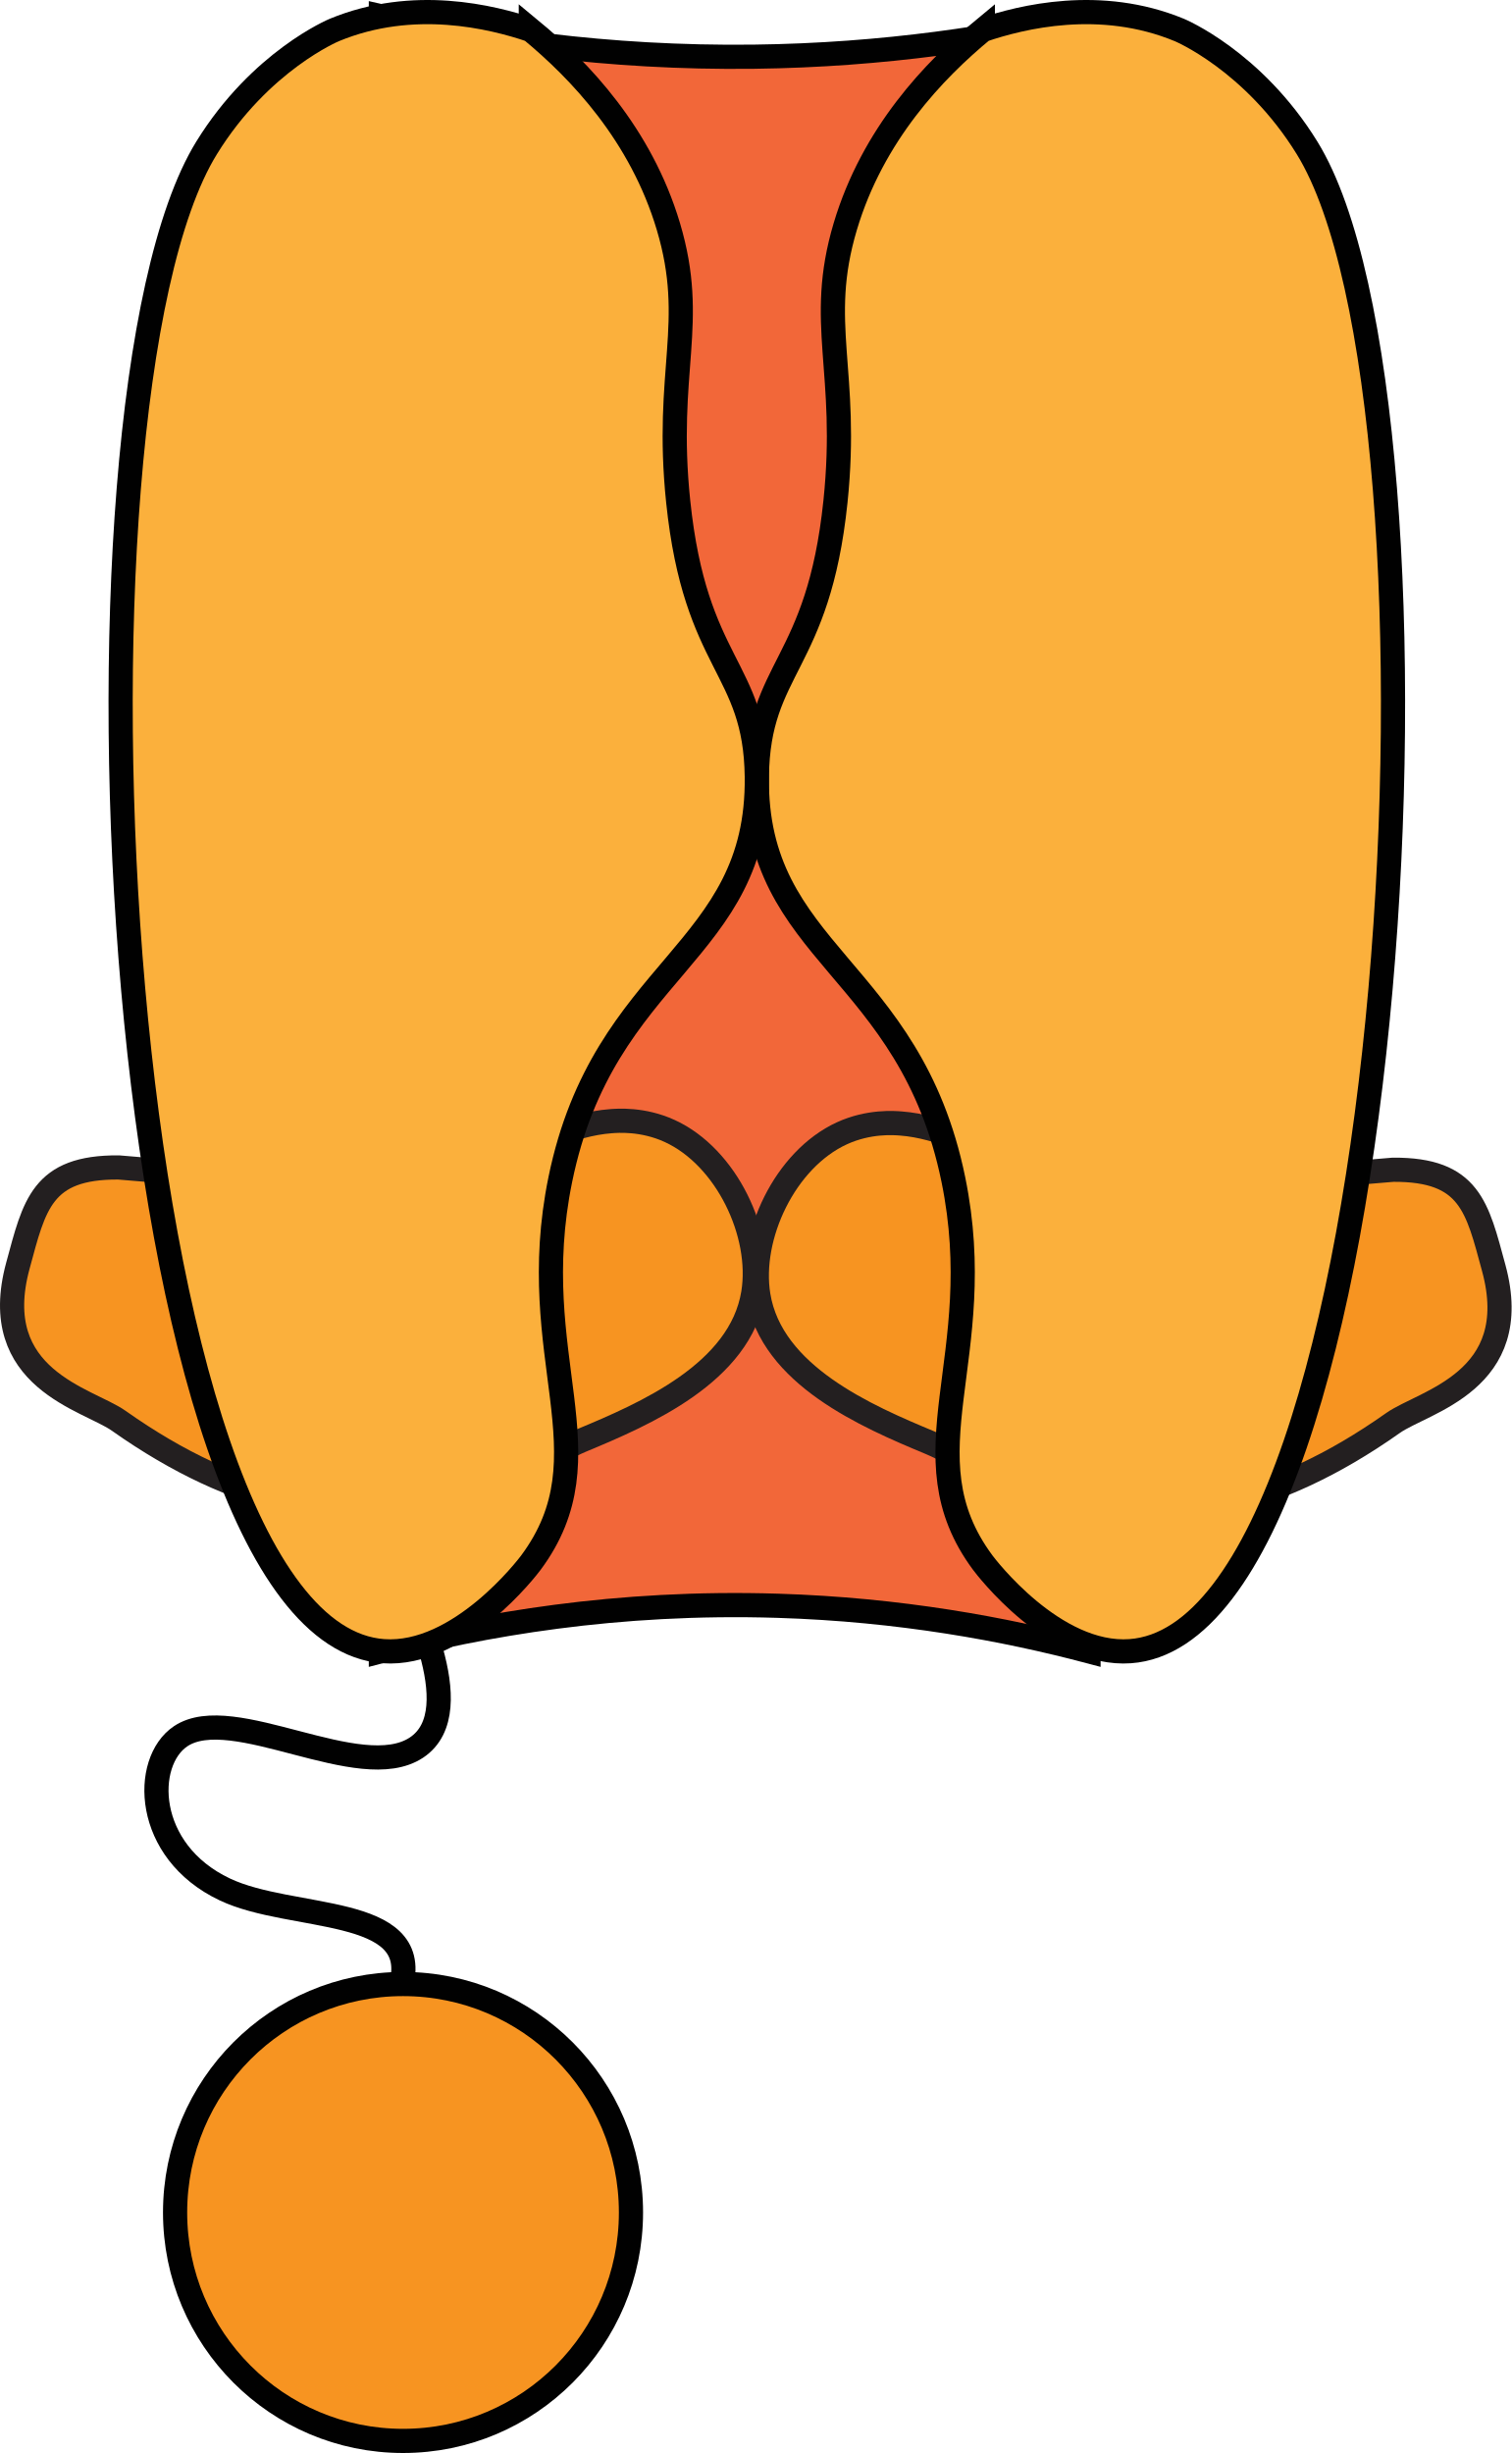
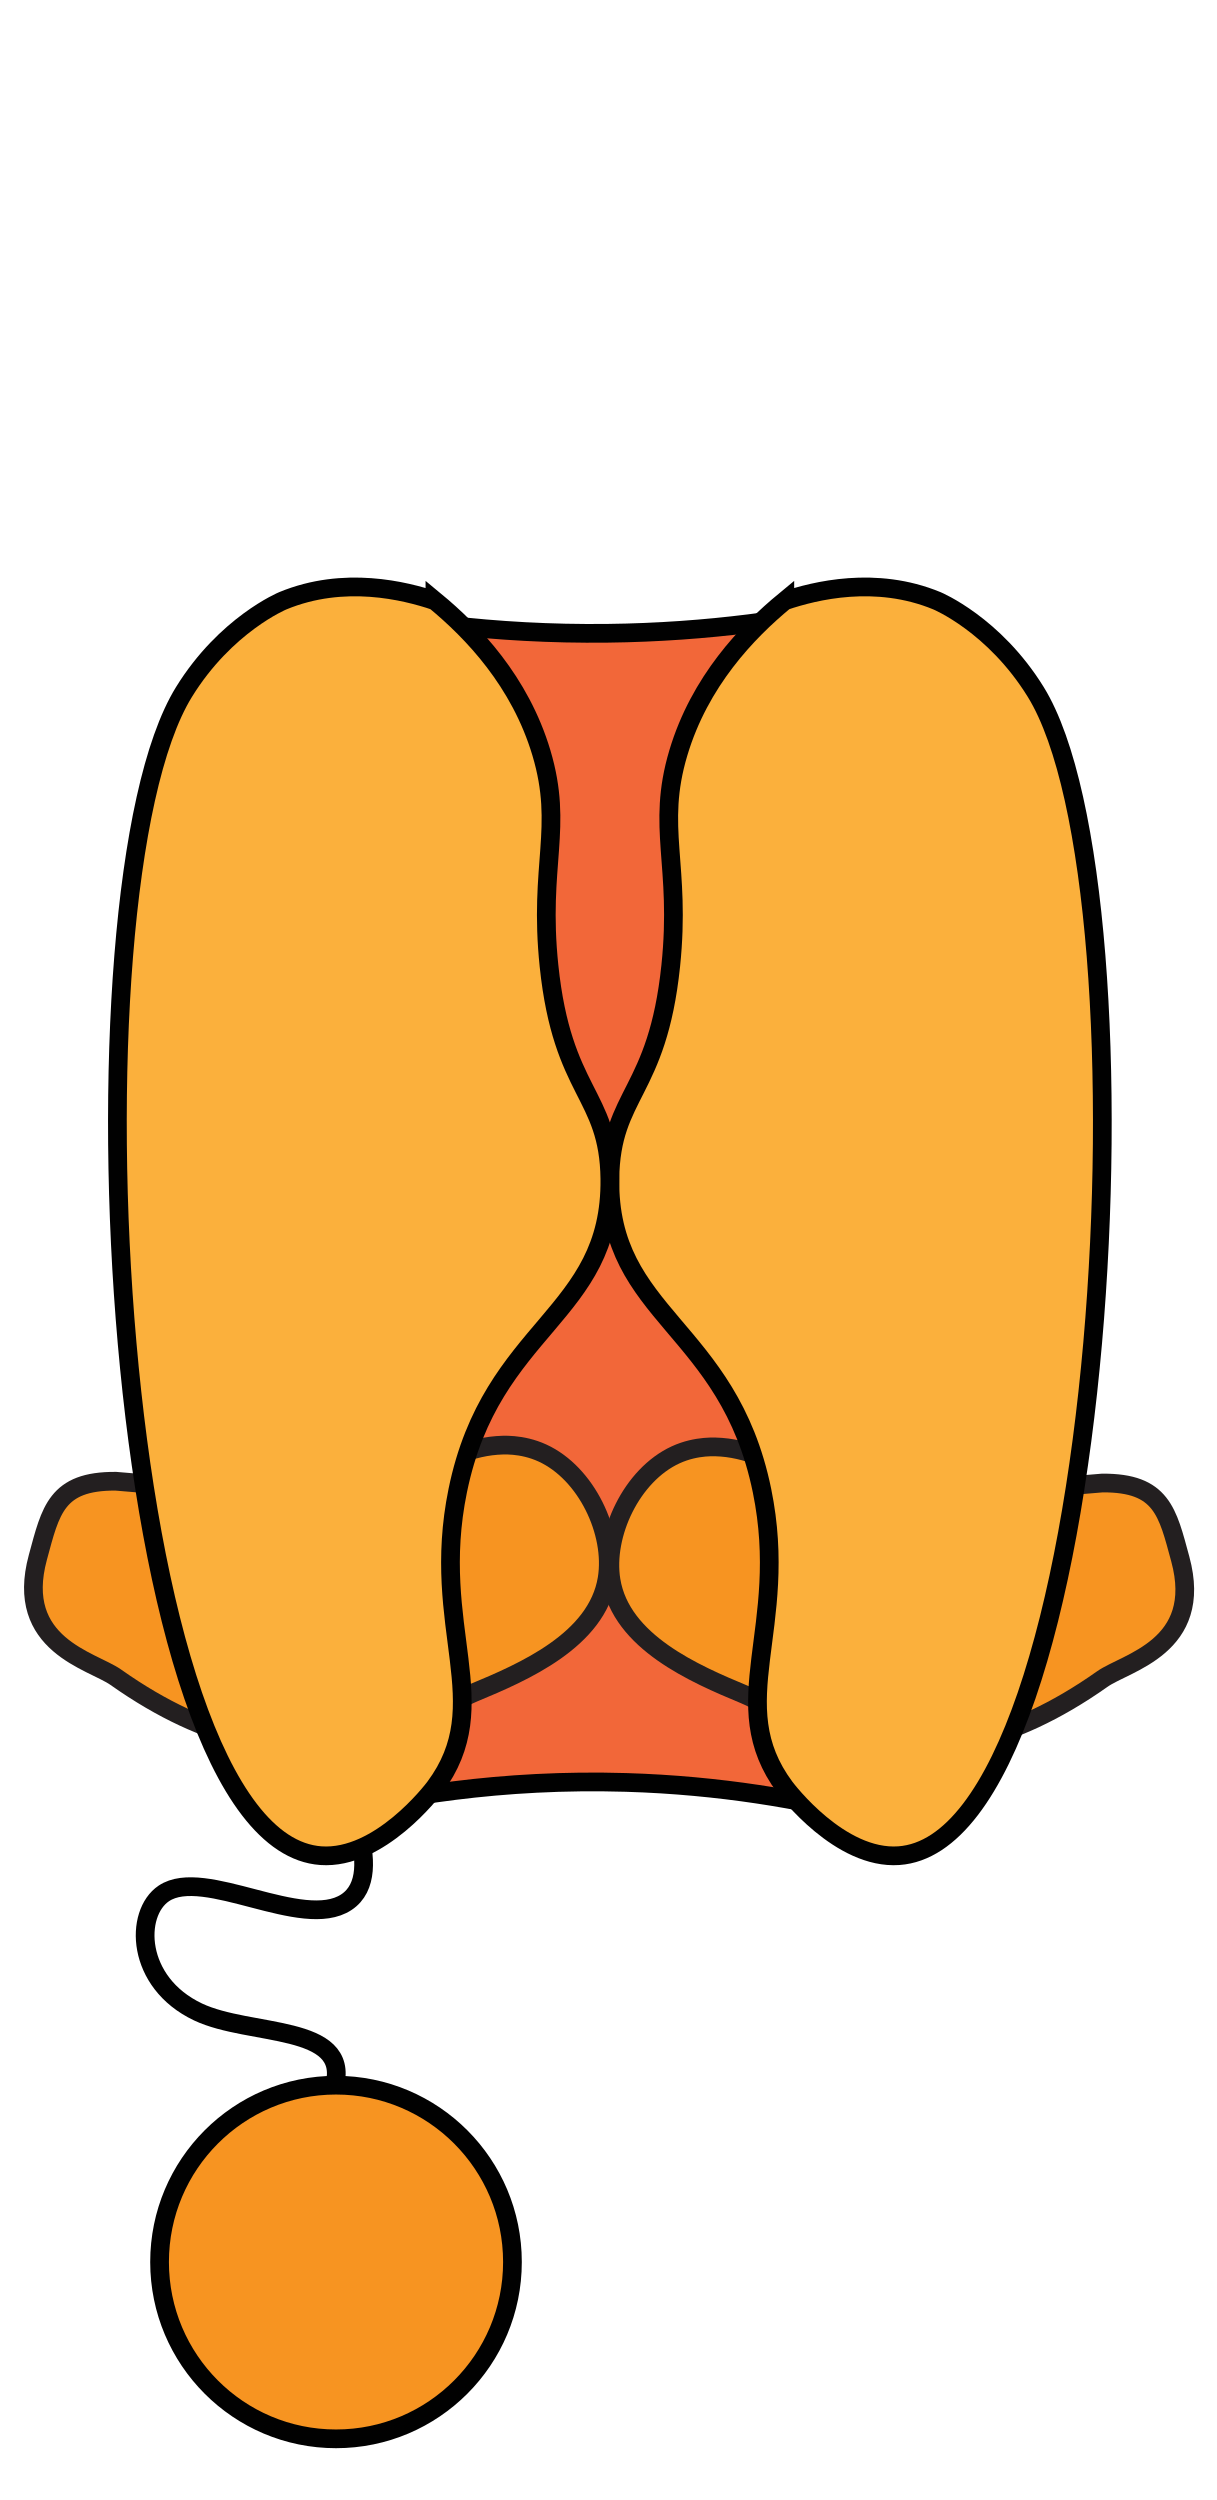
- <svg xmlns="http://www.w3.org/2000/svg" id="b" data-name="Layer 2" width="625.16" height="1014.46" viewBox="0 0 625.16 1014.46">
+ <svg xmlns="http://www.w3.org/2000/svg" id="b" data-name="Layer 2" width="650" height="1335.69" viewBox="0 0 650 1335.69">
  <defs>
    <style>
      .d {
        fill: #f26739;
      }

      .d, .e, .f, .g, .h {
        stroke-miterlimit: 10;
        stroke-width: 10px;
      }

      .d, .e, .f, .h {
        stroke: #010101;
      }

-       .e {
+       .e, .i {
        fill: none;
      }

      .f {
        fill: #fbb03c;
      }

      .g {
        stroke: #231f20;
      }

      .g, .h {
        fill: #f79421;
      }
    </style>
  </defs>
  <g id="c" data-name="Layer 1">
    <g>
-       <path class="h" d="M260.95,914.99c0,52.18-42.21,94.47-94.27,94.47s-94.27-42.3-94.27-94.47,42.21-94.48,94.27-94.48,94.27,42.3,94.27,94.48Z" />
-       <path class="d" d="M450.17,682.86c-34.5-9.12-78.01-17.21-128.53-18.78-66.7-2.08-122.91,7.91-164.12,18.78V6.75c40.57,9.39,93.02,17.44,154.23,16.7,54.16-.66,101.03-8.04,138.42-16.7v676.11Z" />
-       <path class="g" d="M576.11,483.76c-153.93,13.93-169.57-16.56-203.56-19.13-2.67-.2-13.15-1.09-24.38,4.06-23.47,10.76-38.52,42.53-34.54,67.05,5.36,32.98,44.67,49.96,71.11,60.95,25.04,10.42,90.49,63.14,191.37-8.2,12.64-8.94,54.41-17.17,41.65-64.1-6.82-25.08-9.8-40.85-41.65-40.63Z" />
-       <path class="g" d="M49.05,482.81c153.93,13.93,169.57-16.56,203.56-19.13,2.67-.2,13.15-1.09,24.38,4.06,23.47,10.76,38.52,42.53,34.54,67.05-5.36,32.98-44.67,49.96-71.11,60.95-25.04,10.42-90.49,63.14-191.37-8.2-12.64-8.94-54.41-17.17-41.65-64.1,6.82-25.08,9.8-40.85,41.65-40.63Z" />
-       <path class="f" d="M406.47,12.4c16-5.38,48.54-13.54,81.27,0,0,0,30.54,12.64,52.82,48.76,65.84,106.73,39.54,613.61-73.14,621.7-31.43,2.26-59.79-35-60.95-36.57-33.3-44.83,2.91-84.66-12.19-158.47-18.02-88.04-82.18-93.16-81.27-166.6.57-45.65,25.39-45.47,32.51-113.78,5.64-54.14-7.93-73.57,4.06-113.78,11.4-38.19,36.77-64.65,56.89-81.27Z" />
-       <path class="f" d="M219.53,12.4c-16-5.38-48.54-13.54-81.27,0,0,0-30.54,12.64-52.82,48.76-65.84,106.73-39.54,613.61,73.14,621.7,31.43,2.26,59.79-35,60.95-36.57,33.3-44.83-2.91-84.66,12.19-158.47,18.02-88.04,82.18-93.16,81.27-166.6-.57-45.65-25.39-45.47-32.51-113.78-5.64-54.14,7.93-73.57-4.06-113.78-11.4-38.19-36.77-64.65-56.89-81.27Z" />
-       <path class="e" d="M166.01,820.51c8.13-32.85-45.36-26.01-73.02-39.11-33.52-15.87-33.99-52.81-18.29-63.35,21.51-14.43,74.13,20.16,97.52,4.69,11.7-7.74,10.48-24.31,6.1-39.89" />
+       <rect class="i" width="650" height="1335.69" />
+       <g>
+         <path class="h" d="M273.79,1208.54c0,52.18-42.21,94.47-94.27,94.47s-94.27-42.3-94.27-94.47,42.21-94.48,94.27-94.48,94.27,42.3,94.27,94.48Z" />
+         <path class="e" d="M178.85,1114.06c8.13-32.85-45.36-26.01-73.02-39.11-33.52-15.87-33.99-52.81-18.29-63.35,21.51-14.43,74.13,20.16,97.52,4.69,11.7-7.74,10.48-24.31,6.1-39.89" />
+         <g>
+           <path class="d" d="M463.02,970.31c-34.5-8.74-78.01-16.49-128.53-18-66.7-1.99-122.91,7.58-164.12,18V322.35c40.57,9,93.02,16.72,154.23,16,54.16-.63,101.03-7.71,138.42-16v647.96Z" />
+           <path class="g" d="M588.95,792.34c-153.93,13.93-169.57-16.56-203.56-19.13-2.67-.2-13.15-1.09-24.38,4.06-23.47,10.76-38.52,42.53-34.54,67.05,5.36,32.98,44.67,49.96,71.11,60.95,25.04,10.42,90.49,63.14,191.37-8.2,12.64-8.94,54.41-17.17,41.65-64.1-6.82-25.08-9.8-40.85-41.65-40.63Z" />
+           <path class="g" d="M61.89,791.39c153.93,13.93,169.57-16.56,203.56-19.13,2.67-.2,13.15-1.09,24.38,4.06,23.47,10.76,38.52,42.53,34.54,67.05-5.36,32.98-44.67,49.96-71.11,60.95-25.04,10.42-90.49,63.14-191.37-8.2-12.64-8.94-54.41-17.17-41.65-64.1,6.82-25.08,9.8-40.85,41.65-40.63Z" />
+           <path class="f" d="M419.31,320.98c16-5.38,48.54-13.54,81.27,0,0,0,30.54,12.64,52.82,48.76,65.84,106.73,39.54,613.61-73.14,621.7-31.43,2.26-59.79-35-60.95-36.57-33.3-44.83,2.91-84.66-12.19-158.47-18.02-88.04-82.18-93.16-81.27-166.6.57-45.65,25.39-45.47,32.51-113.78,5.64-54.14-7.93-73.57,4.06-113.78,11.4-38.19,36.77-64.65,56.89-81.27Z" />
+           <path class="f" d="M232.37,320.98c-16-5.38-48.54-13.54-81.27,0,0,0-30.54,12.64-52.82,48.76-65.84,106.73-39.54,613.61,73.14,621.7,31.43,2.26,59.79-35,60.95-36.57,33.3-44.83-2.91-84.66,12.19-158.47,18.02-88.04,82.18-93.16,81.27-166.6-.57-45.65-25.39-45.47-32.51-113.78-5.64-54.14,7.93-73.57-4.06-113.78-11.4-38.19-36.77-64.65-56.89-81.27Z" />
+         </g>
+       </g>
    </g>
  </g>
</svg>
